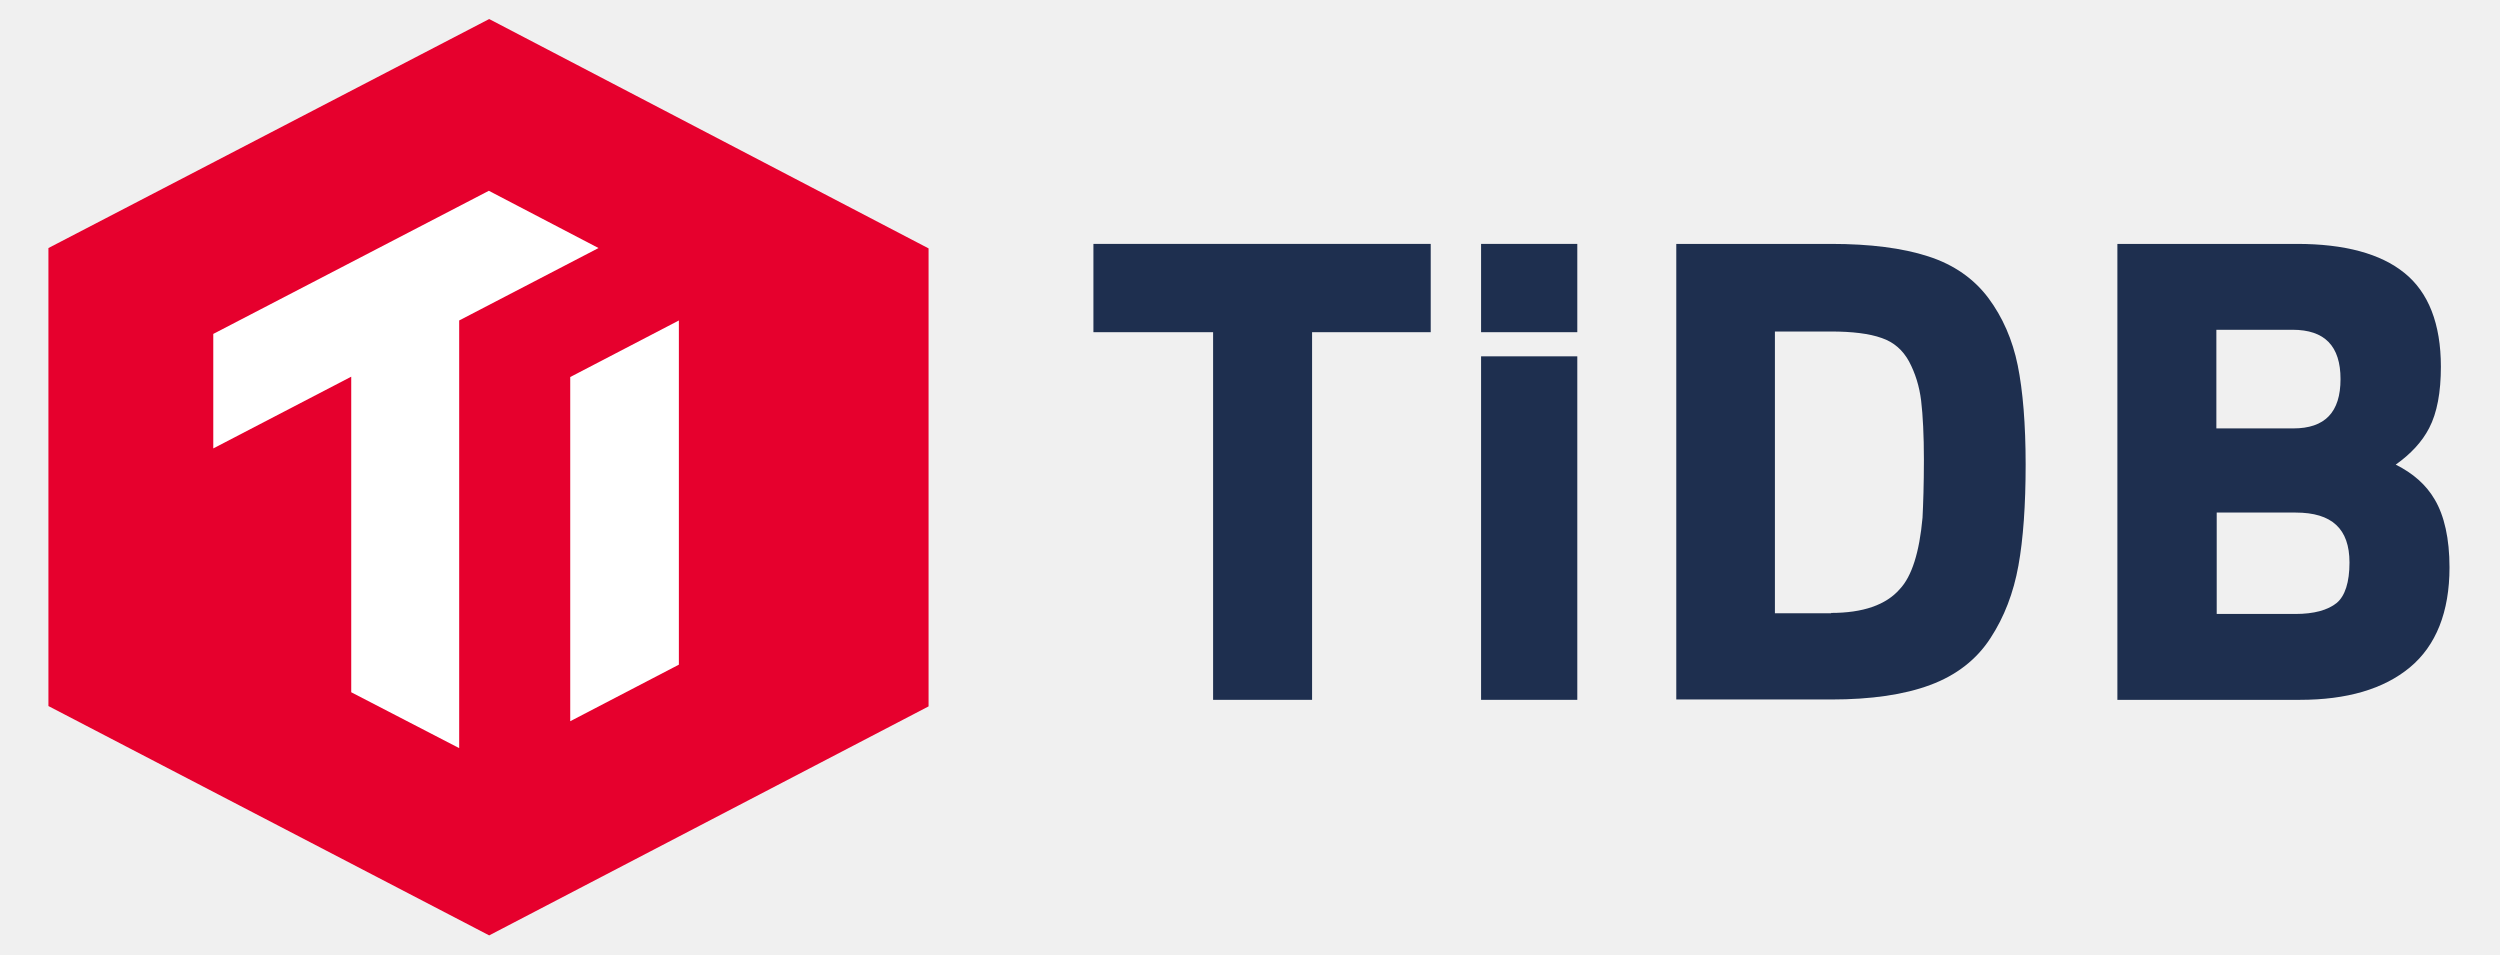
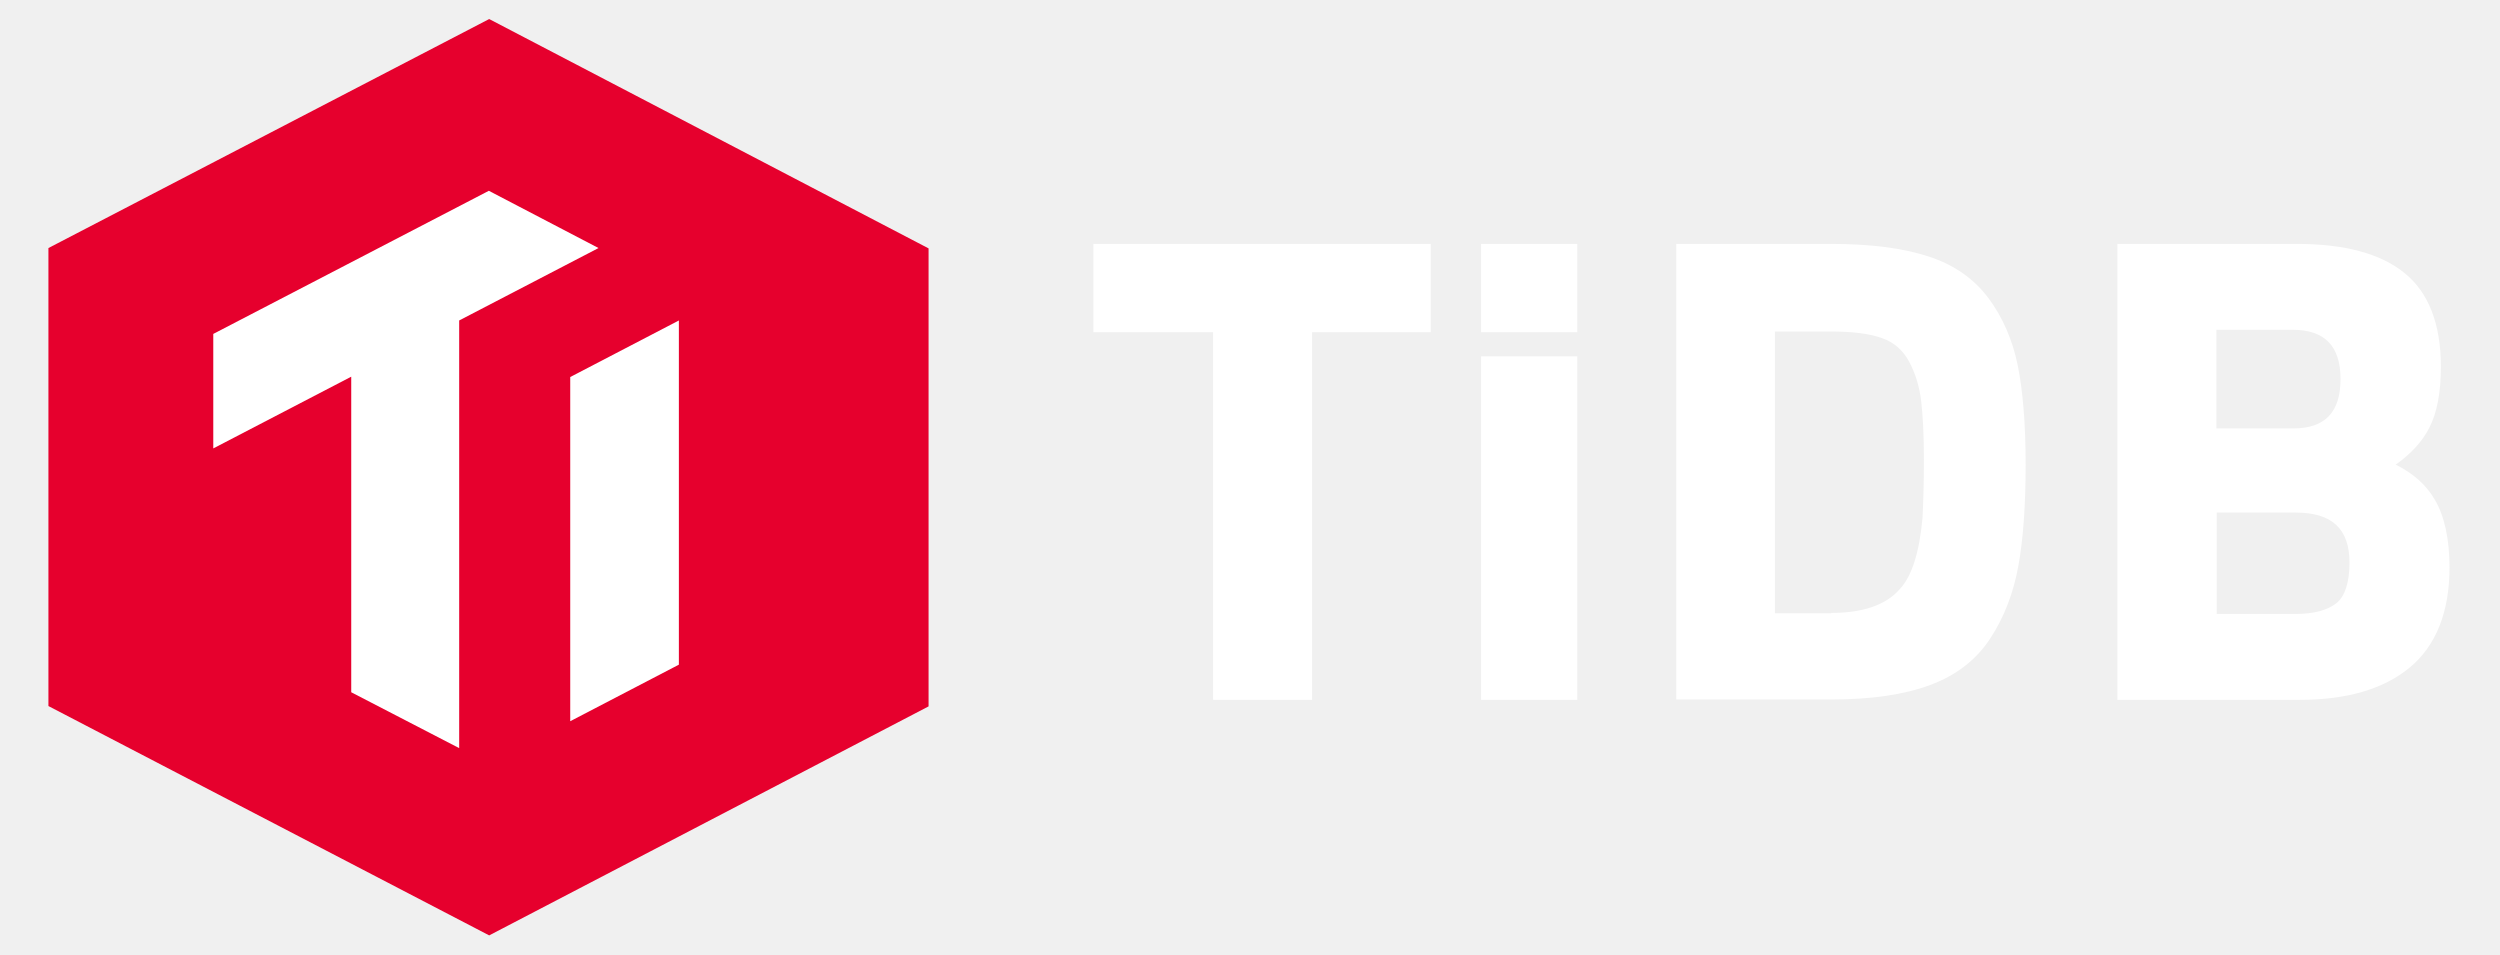
<svg xmlns="http://www.w3.org/2000/svg" version="1.1" id="图层_1" x="0px" y="0px" viewBox="-1.94 5.08 724.88 276.64" style="enable-background:new 0 0 720 288.6;" xml:space="preserve">
  <style type="text/css">
	.st0{fill:#E6002D;}
	.st1{fill:#FFFFFF;}
- 	.st2{fill:#1E2F4F;}
+ 	.st2{fill: #FFF;}
</style>
  <g>
    <g>
      <g>
        <polygon class="st0" points="139.9,10.6 12.1,77 12.1,209.8 139.9,276.3 267.3,209.9 267.3,77.1    " />
        <g>
          <polygon class="st1" points="131.2,98 131.2,222 99.9,205.8 99.9,114.3 59.9,135.1 59.9,101.9 139.8,60.4 171.6,77     " />
          <polygon class="st1" points="194.9,197.8 163.4,214.2 163.4,114.4 194.9,98     " />
        </g>
      </g>
      <g>
        <polygon class="st2" points="349.8,208 349.8,101.4 315.1,101.4 315.1,75.8 412.9,75.8 412.9,101.4 378.5,101.4 378.5,208    " />
        <rect x="427.5" y="75.8" class="st2" width="27.9" height="25.6" />
        <rect x="427.5" y="108.4" class="st2" width="27.9" height="99.6" />
        <path class="st2" d="M484.1,208V75.8H529c11.3,0,20.7,1.2,28.1,3.6c7.5,2.4,13.3,6.5,17.5,12.1c4.1,5.5,7,12.1,8.5,19.5     c1.5,7.4,2.3,17.1,2.3,28.8c0,11.7-0.7,21.6-2.1,29.3c-1.4,7.8-4.1,14.9-8.1,21c-4,6.2-9.9,10.8-17.5,13.6     c-7.5,2.8-17.1,4.2-28.7,4.2H484.1z M529,182.8c9.2,0,15.9-2.3,19.9-6.9c3.5-3.7,5.7-10.7,6.6-20.7c0.2-4,0.4-9.7,0.4-16.8     c0-7.1-0.3-12.9-0.8-17.1c-0.5-4.2-1.7-8-3.5-11.4c-1.8-3.3-4.4-5.6-7.9-6.8c-3.6-1.3-8.6-1.9-14.8-1.9h-16.2v81.7H529z" />
        <path class="st2" d="M612,208V75.8h52.1c13.7,0,24.2,2.8,31.1,8.4c7,5.6,10.6,14.8,10.6,27.2c0,7.4-1.1,13.4-3.4,17.8     c-2,3.9-5.3,7.5-9.7,10.6c5,2.5,8.8,5.8,11.3,10.1c2.8,4.7,4.3,11.4,4.3,19.7c0,12.9-3.9,22.7-11.5,29     c-7.6,6.3-18.3,9.4-31.9,9.4H612z M663.6,183.1c5.4,0,9.4-1.1,12-3.2c2.4-2,3.7-6,3.7-11.7c0-9.8-5.1-14.5-15.6-14.5h-22.9v29.4     H663.6z M663,129.3c9.2,0,13.7-4.7,13.7-14.3c0-9.6-4.6-14.3-13.9-14.3h-22.1v28.6H663z" />
      </g>
    </g>
  </g>
</svg>
